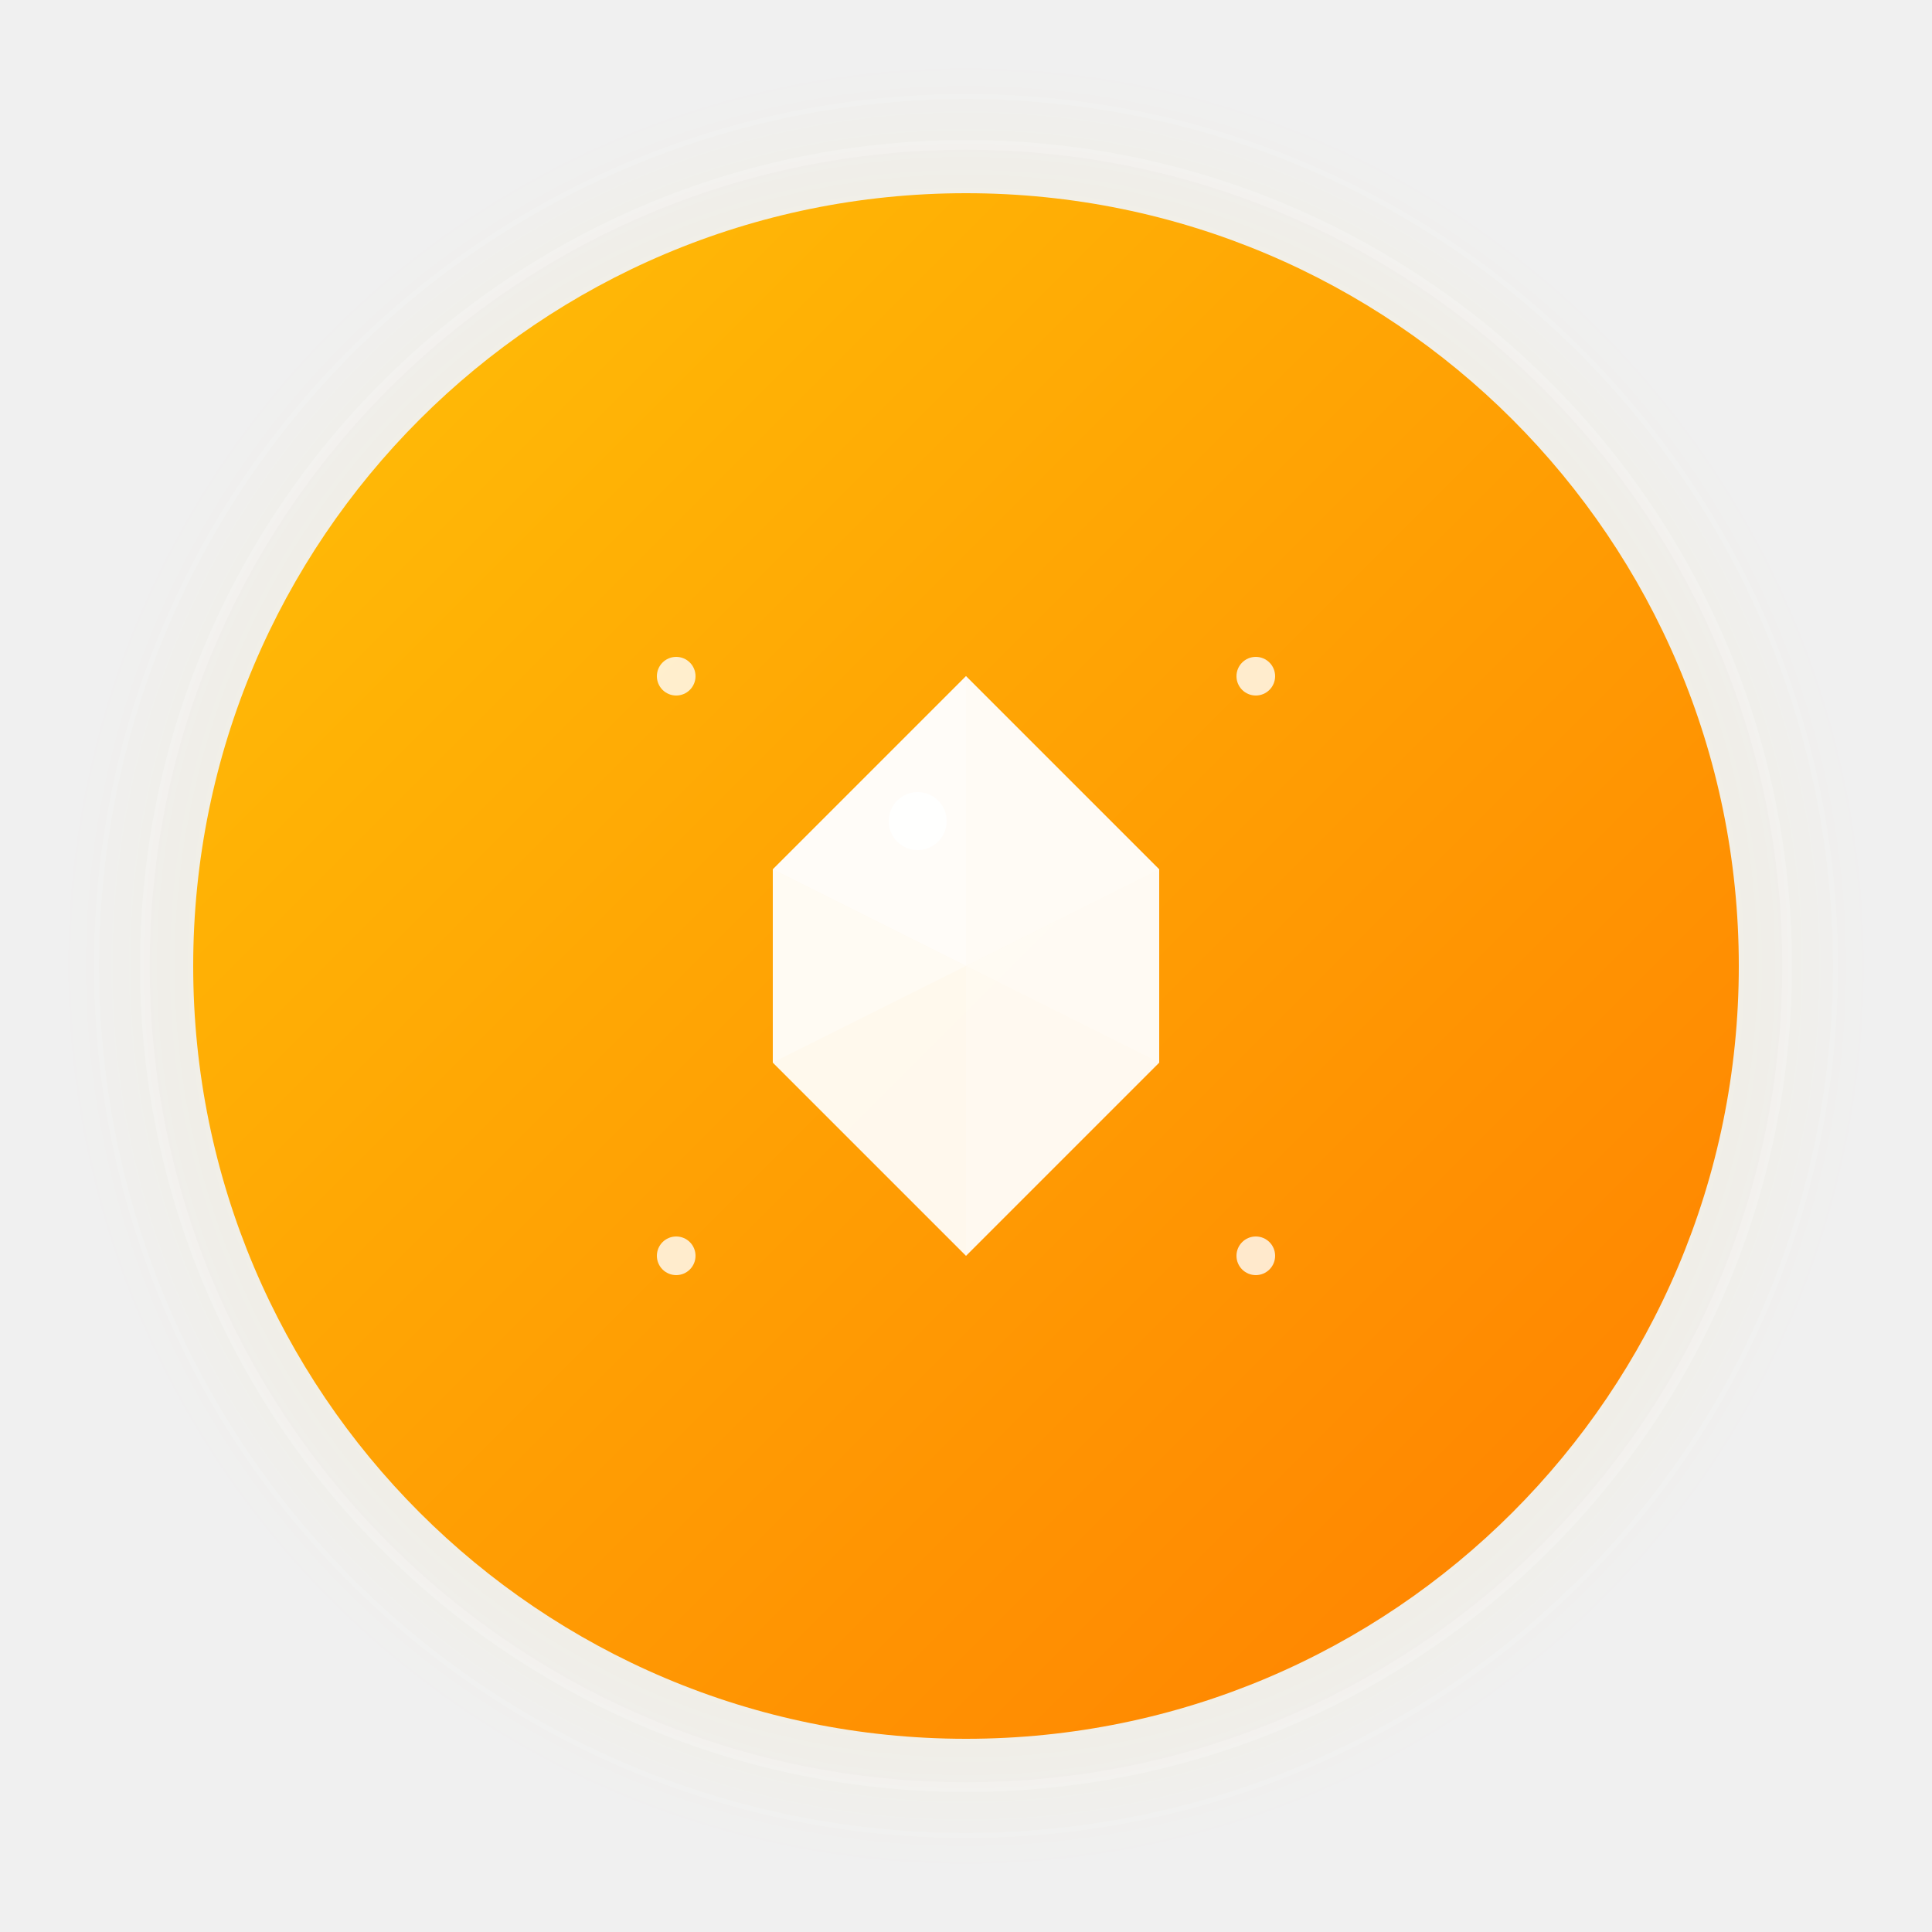
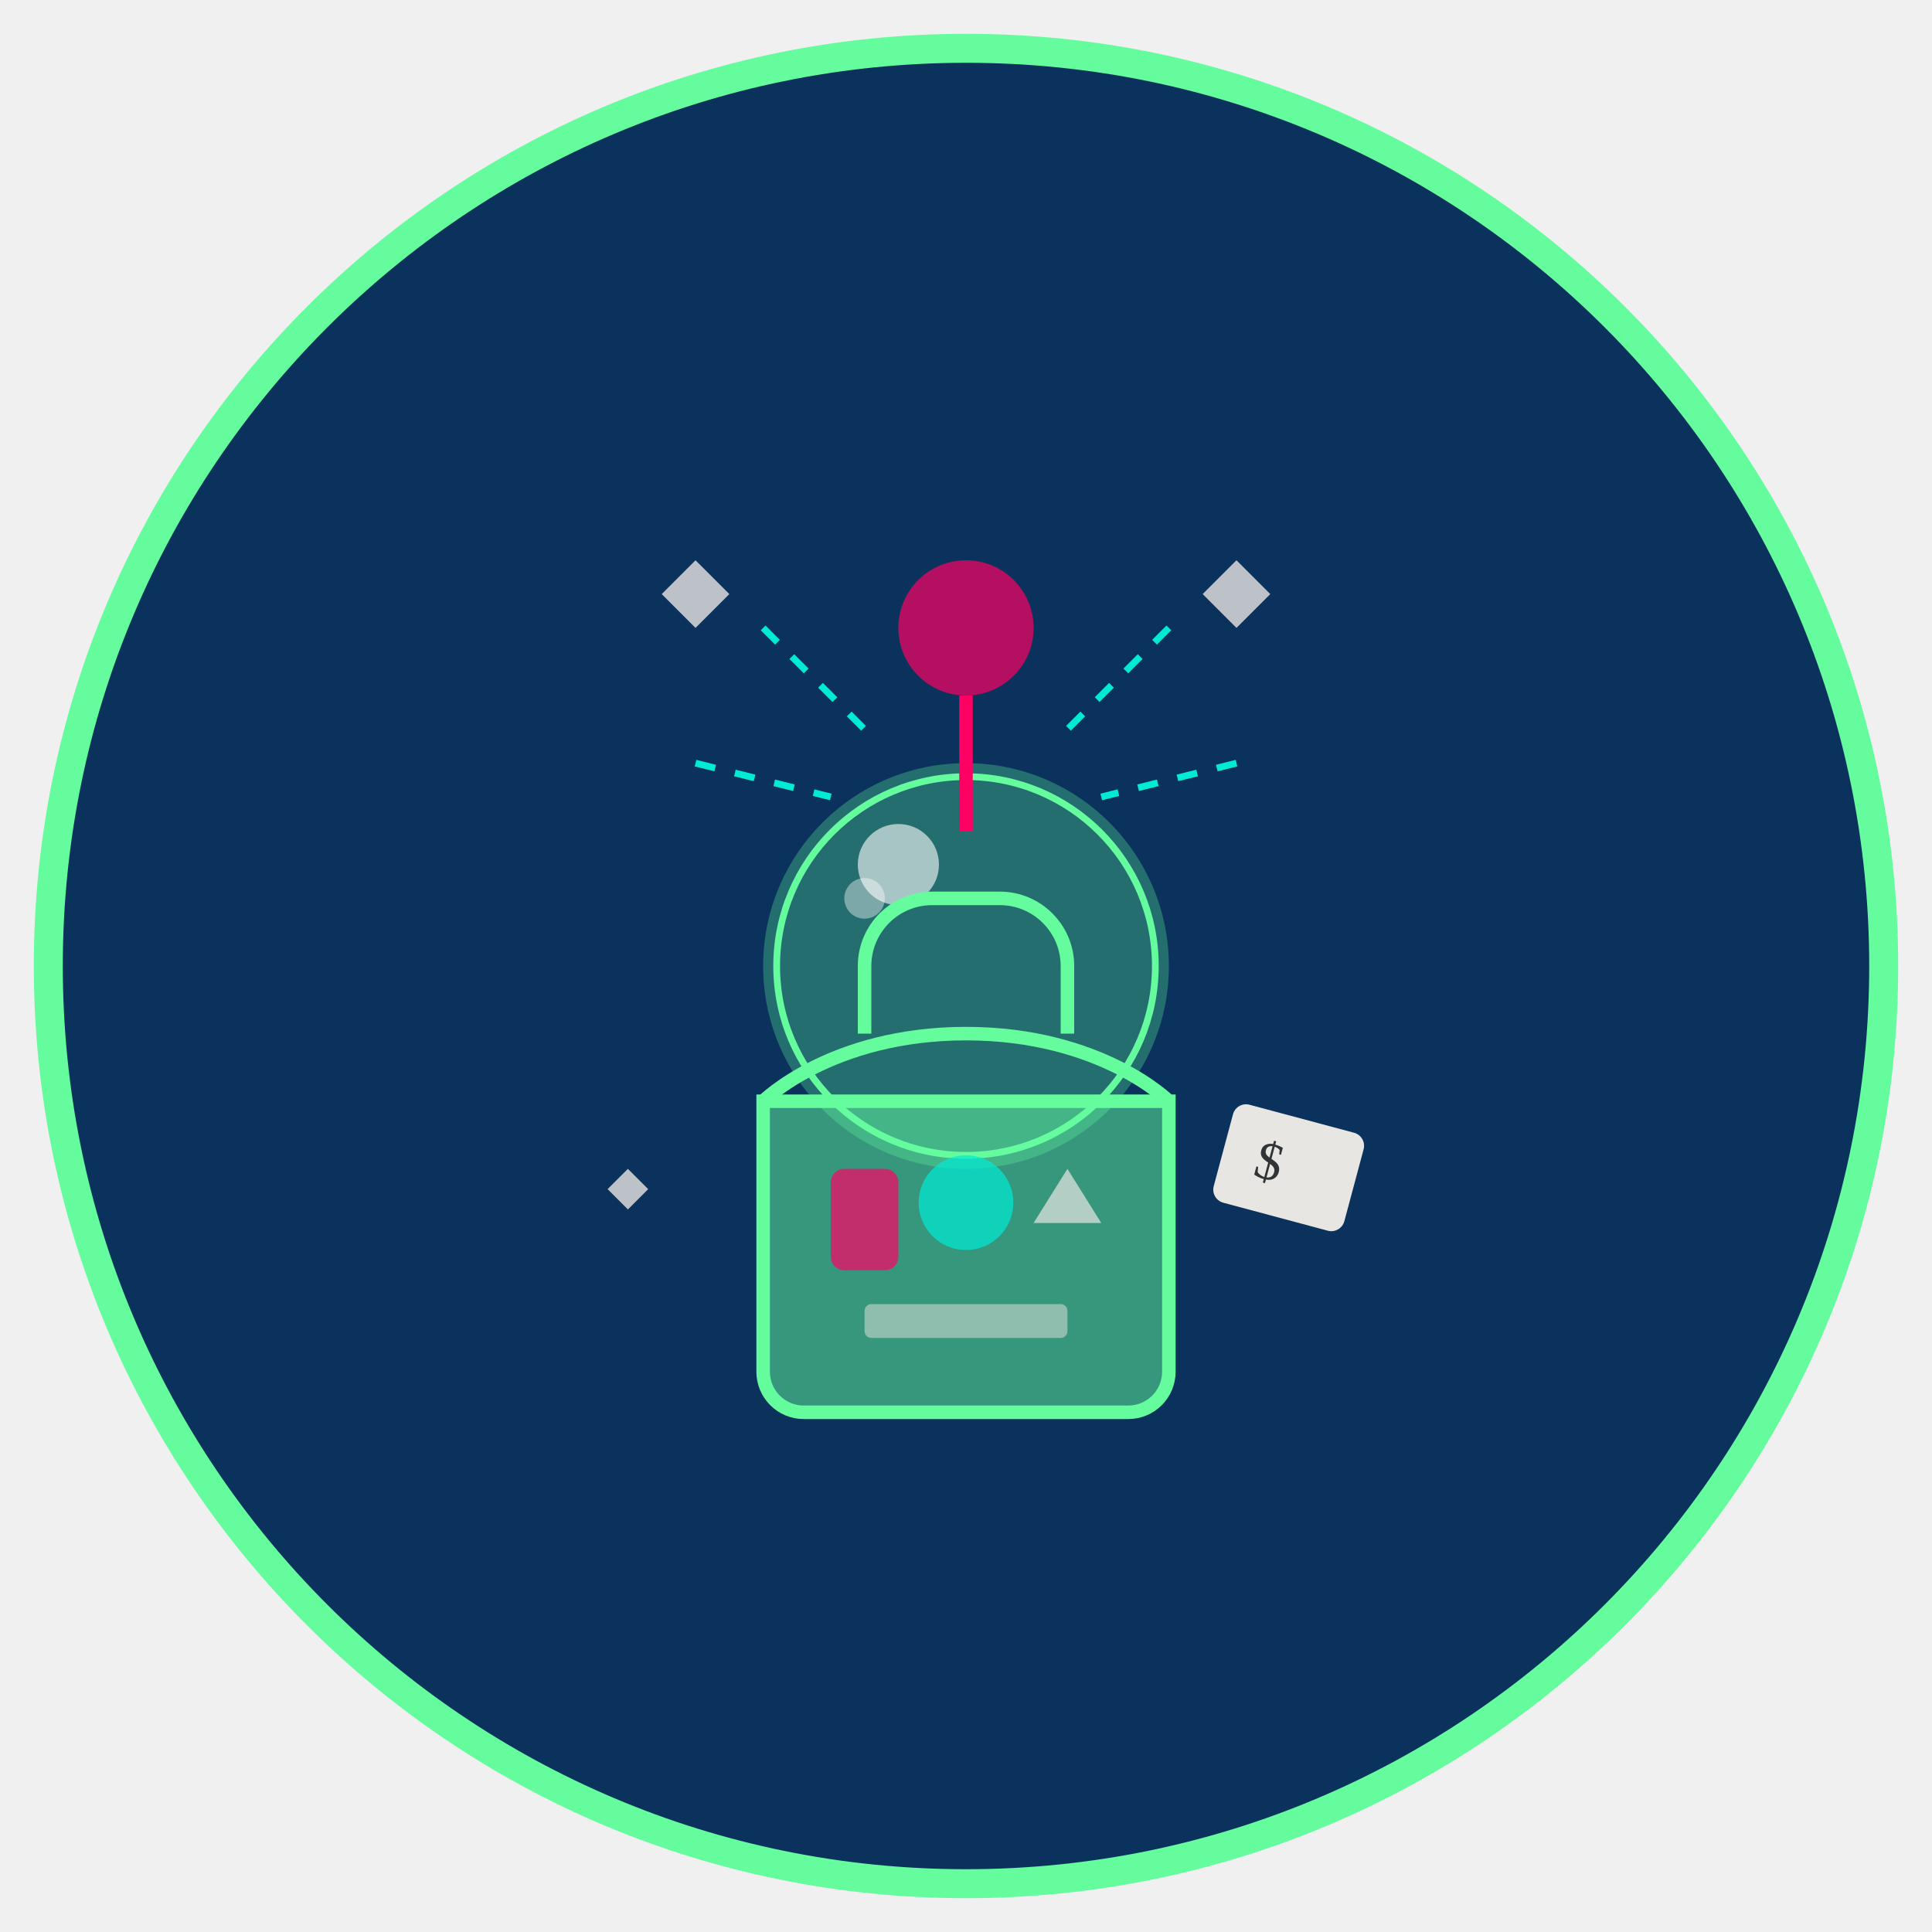
- <svg xmlns="http://www.w3.org/2000/svg" width="200px" height="200px" viewBox="0 0 200 200" version="1.1">
-   <defs>
-     <linearGradient x1="0%" y1="0%" x2="100%" y2="100%" id="goldGradient">
-       <stop stop-color="#FFC107" offset="0%" />
-       <stop stop-color="#FF7E00" offset="100%" />
-     </linearGradient>
-     <radialGradient cx="50%" cy="50%" fx="50%" fy="50%" r="50%" id="glowGradient">
-       <stop stop-color="#FFC107" stop-opacity="0.8" offset="0%" />
-       <stop stop-color="#FFC107" stop-opacity="0" offset="100%" />
-     </radialGradient>
-   </defs>
-   <g fill="none" stroke="none">
-     <circle fill="url(#glowGradient)" cx="100" cy="100" r="95" opacity="0.3" />
-     <circle fill="url(#goldGradient)" cx="100" cy="100" r="80" />
-     <g transform="translate(50, 50)" fill="#FFFFFF">
-       <path d="M50,20 L70,40 L70,60 L50,80 L30,60 L30,40 Z" opacity="0.9" />
-       <path d="M50,20 L70,40 L50,50 Z" fill="#FFFFFF" opacity="0.6" />
-       <path d="M70,40 L70,60 L50,50 Z" fill="#FFFFFF" opacity="0.5" />
-       <path d="M70,60 L50,80 L50,50 Z" fill="#FFFFFF" opacity="0.4" />
-       <path d="M50,80 L30,60 L50,50 Z" fill="#FFFFFF" opacity="0.3" />
-       <path d="M30,60 L30,40 L50,50 Z" fill="#FFFFFF" opacity="0.5" />
-       <path d="M30,40 L50,20 L50,50 Z" fill="#FFFFFF" opacity="0.7" />
-       <circle cx="20" cy="20" r="2" opacity="0.8" />
-       <circle cx="80" cy="20" r="2" opacity="0.8" />
-       <circle cx="80" cy="80" r="2" opacity="0.8" />
-       <circle cx="20" cy="80" r="2" opacity="0.8" />
-       <circle cx="45" cy="35" r="3" opacity="0.9" />
+ <svg xmlns="http://www.w3.org/2000/svg" width="200" height="200" viewBox="0 0 200 200" fill="none">
+   <circle cx="100" cy="100" r="95" fill="#0a325c" stroke="#65fc9e" stroke-width="3" />
+   <g transform="translate(30, 30) scale(0.7)">
+     <circle cx="100" cy="100" r="30" fill="#65fc9e" fill-opacity="0.3" />
+     <circle cx="100" cy="100" r="28" stroke="#65fc9e" stroke-width="1" />
+     <circle cx="90" cy="85" r="6" fill="white" fill-opacity="0.6" />
+     <circle cx="85" cy="90" r="3" fill="white" fill-opacity="0.4" />
+     <path d="M70 120H130V160C130 163.314 127.314 166 124 166H76C72.686 166 70 163.314 70 160V120Z" fill="#65fc9e" fill-opacity="0.5" stroke="#65fc9e" stroke-width="2" />
+     <path d="M70 120C70 120 80 110 100 110C120 110 130 120 130 120" stroke="#65fc9e" stroke-width="2" />
+     <path d="M85 110V100C85 94.477 89.477 90 95 90H105C110.523 90 115 94.477 115 100V110" stroke="#65fc9e" stroke-width="2" />
+     <rect x="80" y="130" width="10" height="15" rx="2" fill="#fe0064" fill-opacity="0.7" />
+     <circle cx="100" cy="135" r="7" fill="#00ebd6" fill-opacity="0.7" />
+     <polygon points="115,130 120,138 110,138" fill="#e8e6e3" fill-opacity="0.7" />
+     <rect x="85" y="150" width="30" height="5" rx="1" fill="#e8e6e3" fill-opacity="0.5" />
+     <circle cx="100" cy="50" r="10" fill="#fe0064" fill-opacity="0.7" />
+     <path d="M100 60V80" stroke="#fe0064" stroke-width="2" />
+     <path d="M70 50L85 65" stroke="#00ebd6" stroke-width="1" stroke-dasharray="3 3" />
+     <path d="M130 50L115 65" stroke="#00ebd6" stroke-width="1" stroke-dasharray="3 3" />
+     <path d="M60 70L80 75" stroke="#00ebd6" stroke-width="1" stroke-dasharray="3 3" />
+     <path d="M140 70L120 75" stroke="#00ebd6" stroke-width="1" stroke-dasharray="3 3" />
+     <g transform="translate(140, 120) rotate(15)">
+       <rect x="0" y="0" width="20" height="15" rx="2" fill="#e8e6e3" />
+       <text x="5" y="10" fill="#303436" font-size="8">$</text>
    </g>
-     <circle stroke="#FFFFFF" stroke-width="1" cx="100" cy="100" r="85" opacity="0.2" />
-     <circle stroke="#FFFFFF" stroke-width="0.5" cx="100" cy="100" r="90" opacity="0.1" />
+     <path d="M60 40L65 45L60 50L55 45L60 40Z" fill="#e8e6e3" fill-opacity="0.8" />
+     <path d="M140 40L145 45L140 50L135 45L140 40Z" fill="#e8e6e3" fill-opacity="0.8" />
+     <path d="M50 130L53 133L50 136L47 133L50 130Z" fill="#e8e6e3" fill-opacity="0.8" />
+     <path d="M150 130L153 133L150 136L147 133L150 130Z" fill="#e8e6e3" fill-opacity="0.8" />
  </g>
</svg>
